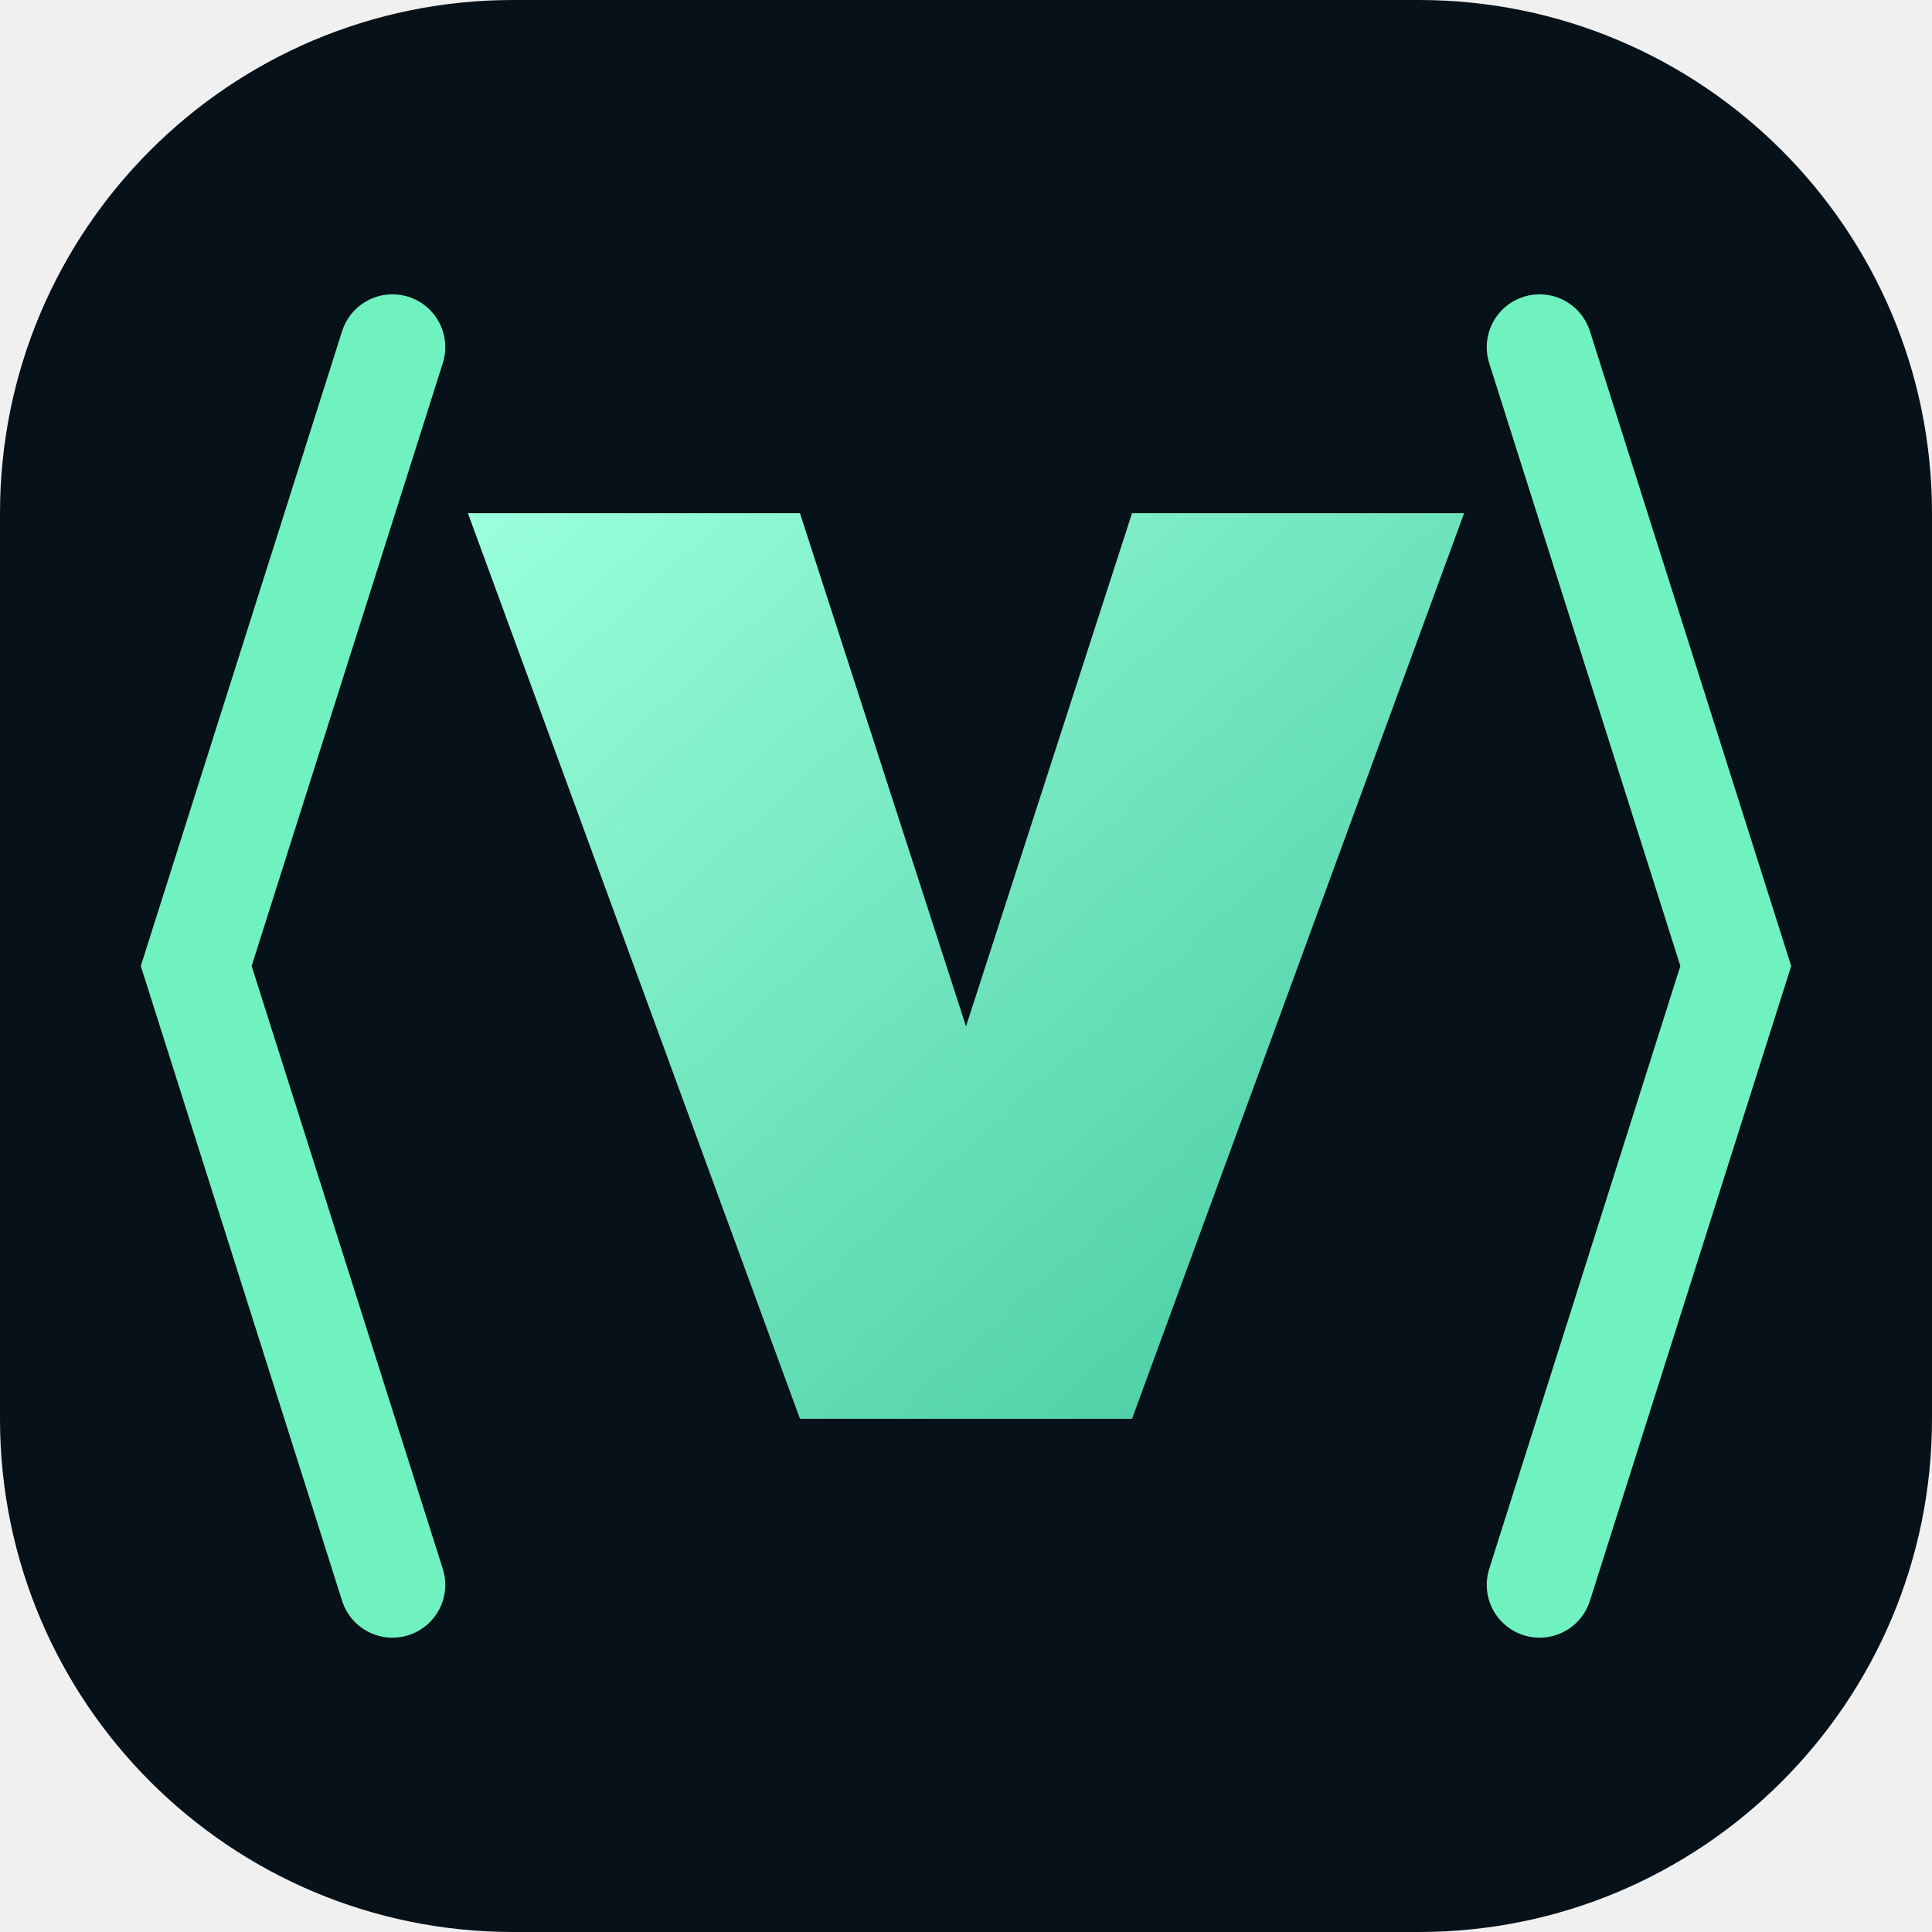
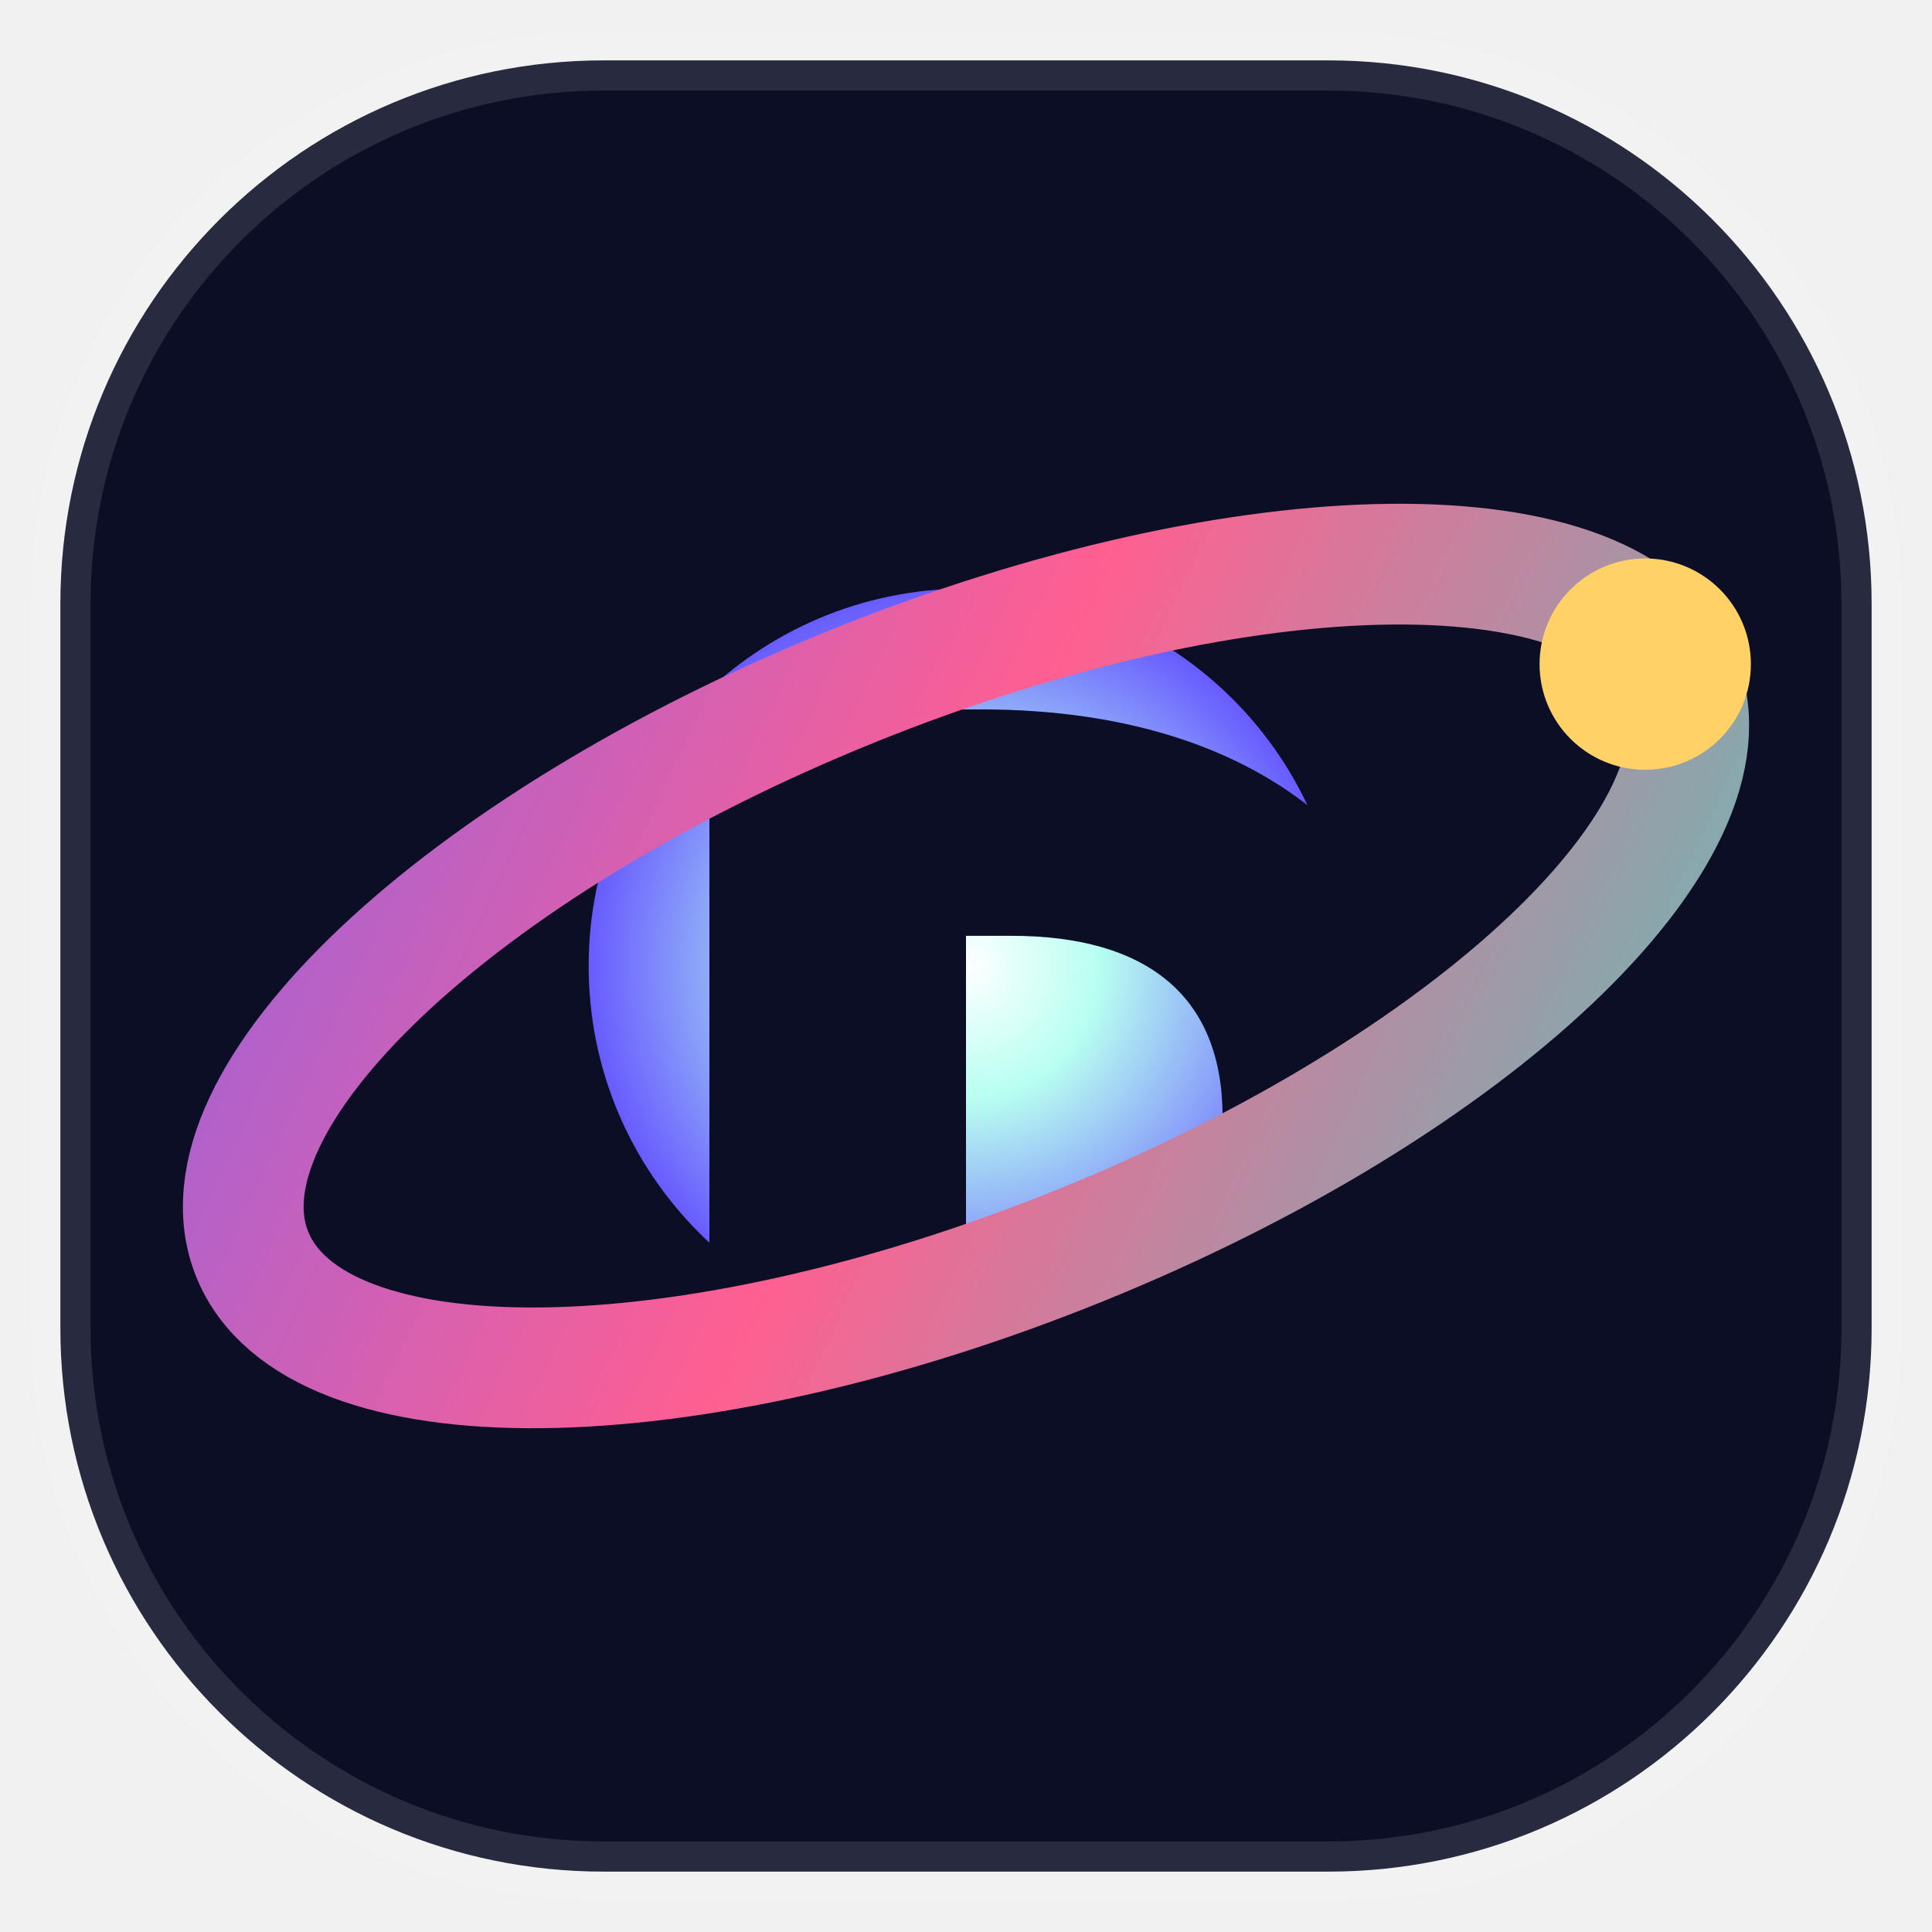
<svg xmlns="http://www.w3.org/2000/svg" viewBox="0 0 128 128">
  <defs>
-     <linearGradient id="g" x1="0" y1="0" x2="1" y2="1">
-       <stop stop-color="#9affdc" />
-       <stop offset="1" stop-color="#42c99e" />
+     <linearGradient id="space" x1="12" y1="8" x2="116" y2="120" gradientUnits="userSpaceOnUse">
+       <stop stop-color="#6c63ff" />
+       <stop offset=".48" stop-color="#ff5f91" />
+       <stop offset="1" stop-color="#29e2c2" />
    </linearGradient>
+     <radialGradient id="core">
+       <stop stop-color="#fff" />
+       <stop offset=".35" stop-color="#b8fff1" />
+       <stop offset="1" stop-color="#685bff" />
+     </radialGradient>
  </defs>
-   <rect width="128" height="128" rx="34" fill="#071119" />
-   <path d="M31 34h22l11 34 11-34h22L75 94H53L31 34Z" fill="url(#g)" />
-   <path d="M26 23 13 64l13 41M102 23l13 41-13 41" fill="none" stroke="#6ff2bf" stroke-width="7" stroke-linecap="round" />
+   <rect x="4" y="4" width="120" height="120" rx="36" fill="#0b0e25" stroke="#ffffff" stroke-opacity=".12" stroke-width="4" />
+   <circle cx="64" cy="64" r="25" fill="url(#core)" />
+   <path d="M47 47h18c20 0 31 11 31 27S85 101 65 101H47V47Zm17 15v24h3c9 0 14-4 14-12s-5-12-14-12h-3Z" fill="#0b0e25" />
+   <ellipse cx="64" cy="64" rx="51" ry="20" transform="rotate(-22 64 64)" fill="none" stroke="url(#space)" stroke-width="8" stroke-linecap="round" />
+   <circle cx="109" cy="44" r="7" fill="#ffd166" />
</svg>
